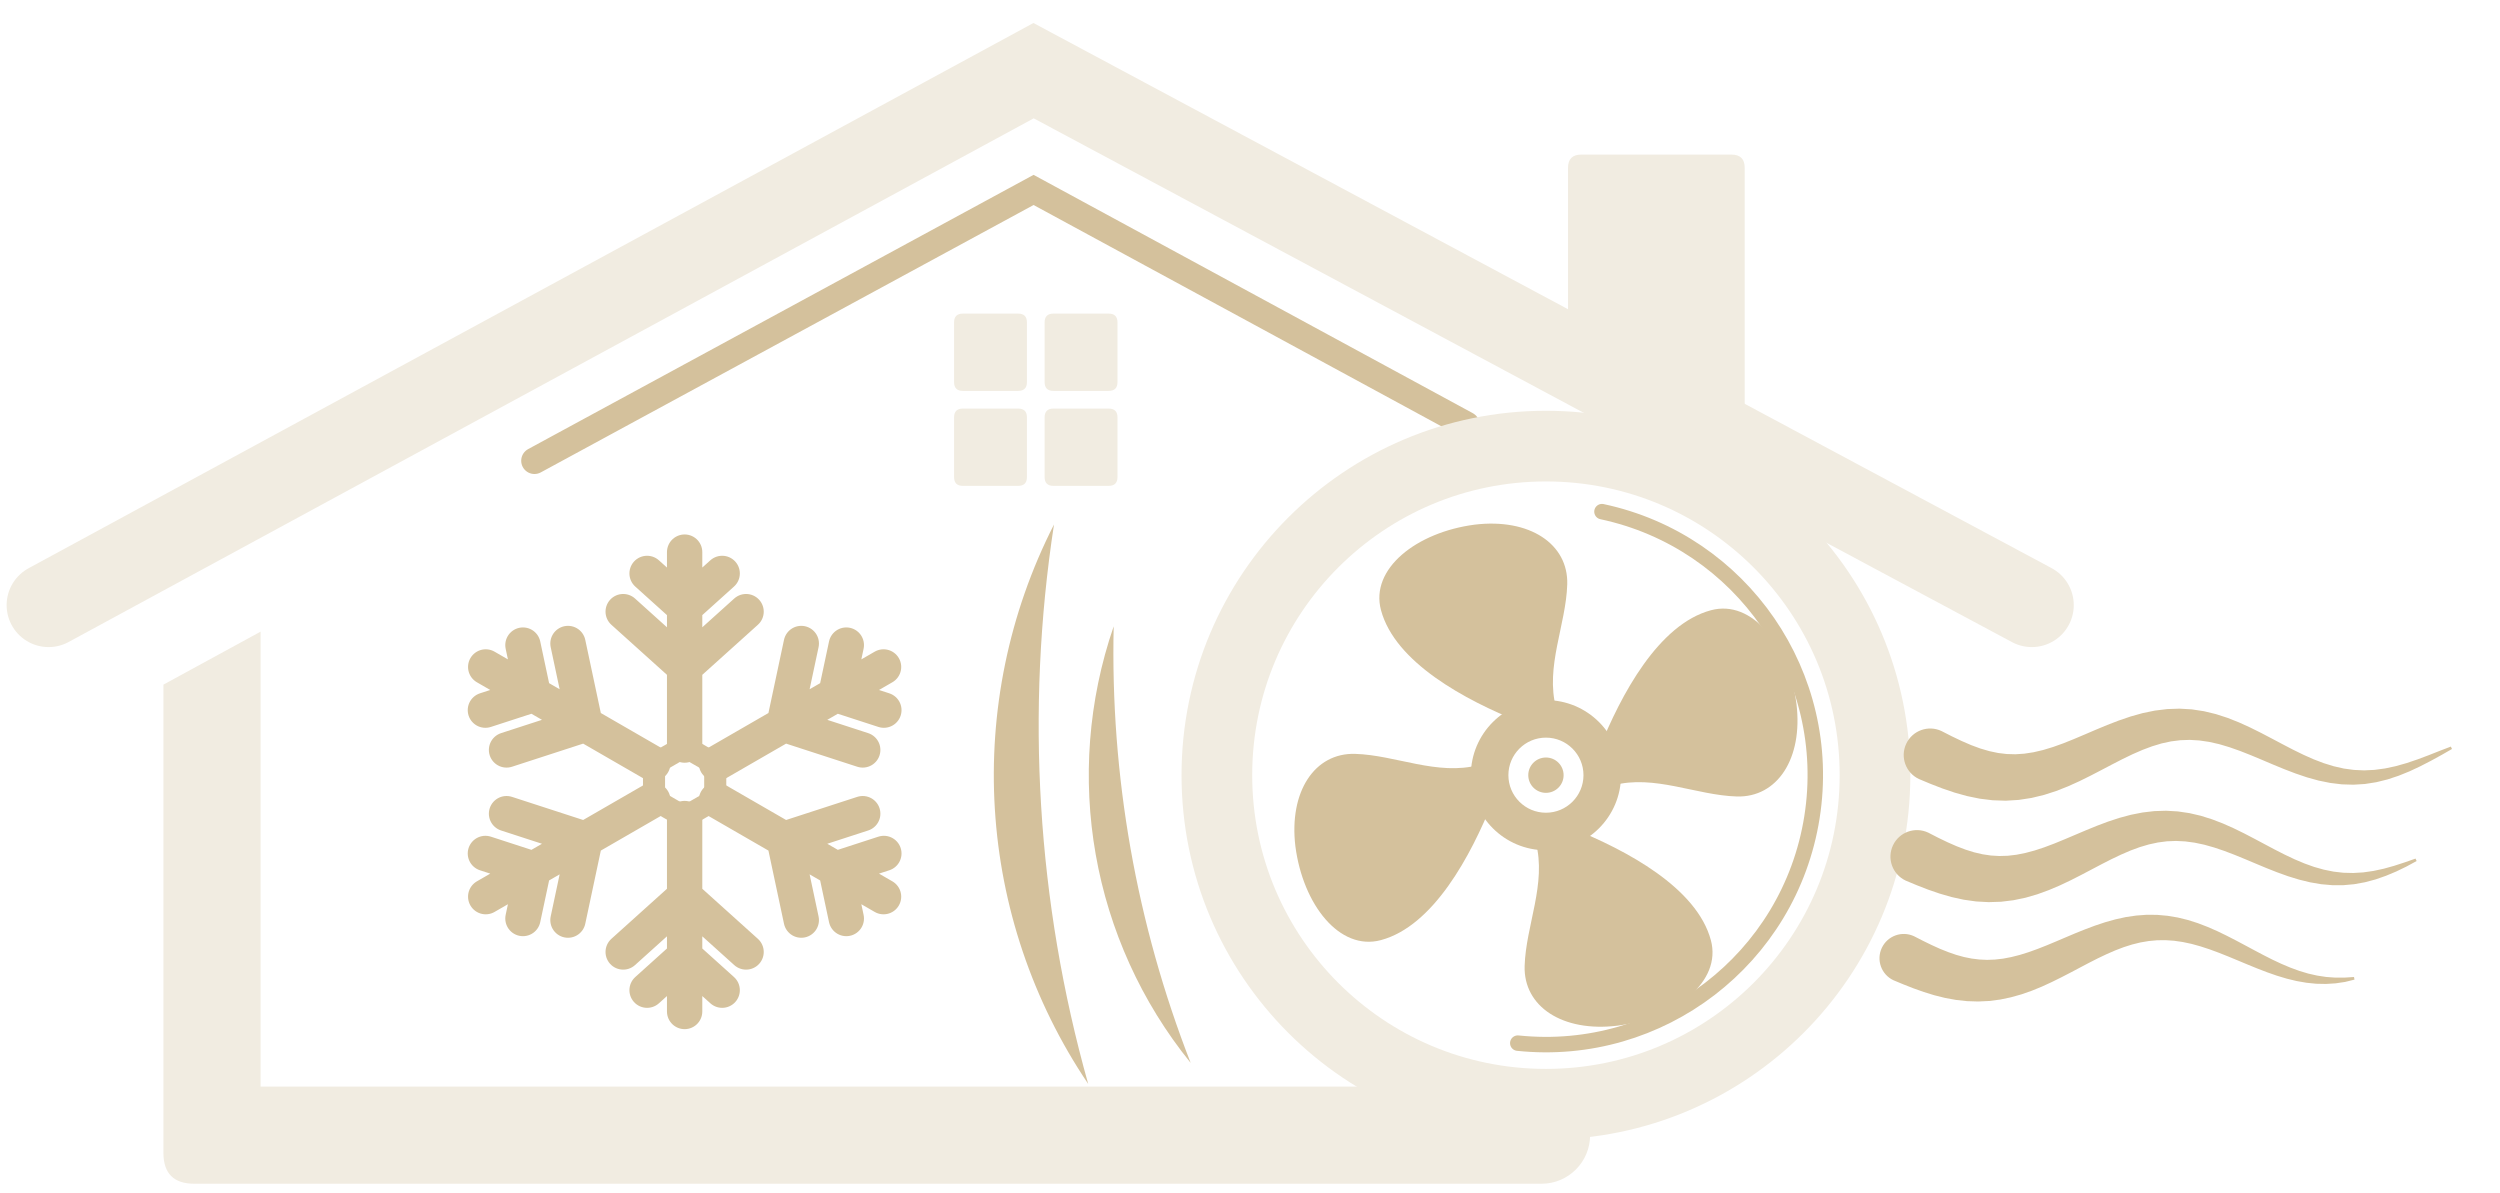
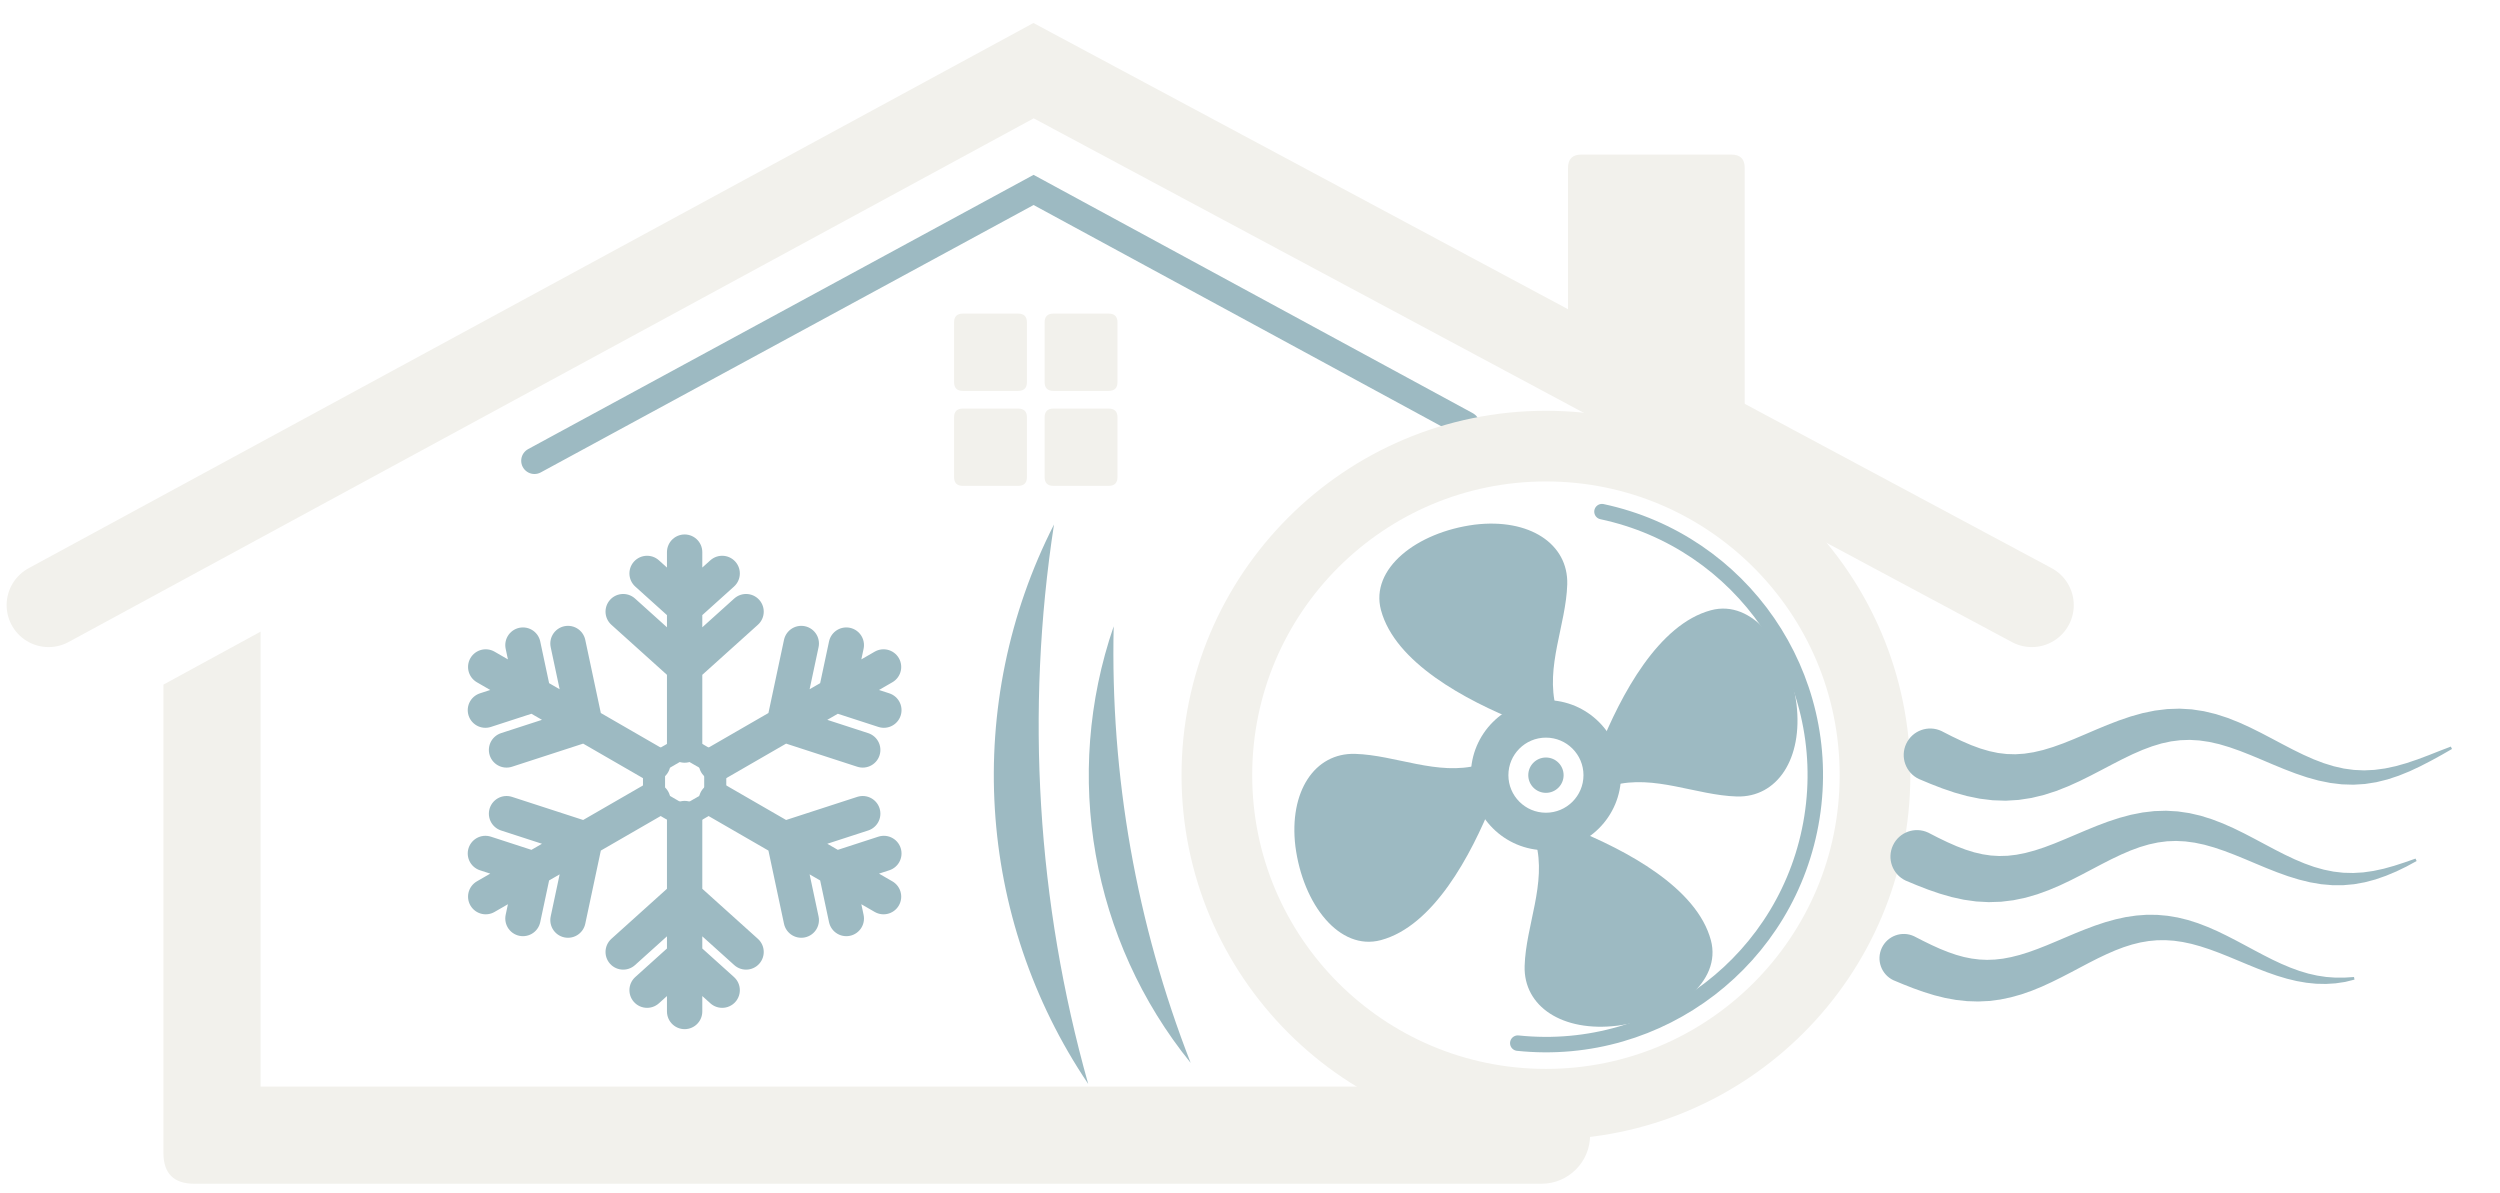
<svg xmlns="http://www.w3.org/2000/svg" viewBox="0 0 1132 540" width="1132" height="540" role="img" aria-label="Símbolo ORTS">
  <g transform="translate(0 0) scale(1) translate(-62 -42)">
-     <g fill="none" stroke="#F1ECE1" stroke-linecap="round" stroke-linejoin="miter" stroke-miterlimit="4">
+     <g fill="none" stroke="#F2F1EC" stroke-linecap="round" stroke-linejoin="miter" stroke-miterlimit="4">
      <path d="M84,316 L530,74 L982,316" stroke-width="38" />
-       <path d="M304,250.63 L530,128 L726,234.35" stroke="#D4C19C" stroke-width="12" />
+       <path d="M304,250.63 L530,128 L726,234.35" stroke="#9DBAC2" stroke-width="12" />
      <circle cx="762" cy="393" r="149" stroke-width="32" />
-       <path d="M787.37,273.67 A122,122 0 0 1 749.25,514.33" stroke="#D4C19C" stroke-width="7" />
-       <path d="M372,379.36 L372,292 M372,344 L344.18,318.95 M372,344 L399.82,318.95 M372,316.96 L355,301.65 M372,316.96 L389,301.65 M386.41,387.68 L462.07,344 M417.03,370 L424.82,333.38 M417.03,370 L452.64,381.57 M440.45,356.48 L445.21,334.1 M440.45,356.48 L462.21,363.55 M386.41,404.32 L462.07,448 M417.03,422 L452.64,410.43 M417.03,422 L424.82,458.62 M440.45,435.52 L462.21,428.45 M440.45,435.52 L445.21,457.9 M372,412.64 L372,500 M372,448 L399.82,473.05 M372,448 L344.18,473.05 M372,475.04 L389,490.35 M372,475.04 L355,490.35 M357.59,404.32 L281.93,448 M326.97,422 L319.18,458.62 M326.97,422 L291.36,410.43 M303.55,435.52 L298.79,457.9 M303.55,435.52 L281.79,428.45 M357.59,387.68 L281.93,344 M326.97,370 L291.36,381.57 M326.97,370 L319.18,333.38 M303.55,356.48 L281.79,363.55 M303.55,356.48 L298.79,334.1" stroke="#D4C19C" stroke-width="16" />
-       <path d="M372,380 L385.86,388 L385.86,404 L372,412 L358.14,404 L358.14,388 Z" stroke="#D4C19C" stroke-width="10" stroke-linejoin="round" />
+       <path d="M787.37,273.67 A122,122 0 0 1 749.25,514.33" stroke="#9DBAC2" stroke-width="7" />
+       <path d="M372,379.36 L372,292 M372,344 L344.18,318.95 M372,344 L399.82,318.95 M372,316.96 L355,301.65 M372,316.96 L389,301.65 M386.41,387.68 L462.07,344 M417.03,370 L424.82,333.38 M417.03,370 L452.64,381.57 M440.45,356.48 L445.21,334.1 M440.45,356.48 L462.21,363.55 M386.41,404.32 L462.07,448 M417.03,422 L452.64,410.43 M417.03,422 L424.82,458.62 M440.45,435.52 L462.21,428.45 M440.45,435.52 L445.21,457.9 M372,412.64 L372,500 M372,448 L399.82,473.05 M372,448 L344.18,473.05 M372,475.04 L389,490.35 M372,475.04 L355,490.35 M357.59,404.32 L281.93,448 M326.97,422 L319.18,458.62 M326.97,422 L291.36,410.43 M303.55,435.52 L298.79,457.9 M303.55,435.52 L281.79,428.45 M357.59,387.68 L281.93,344 M326.97,370 L291.36,381.57 M326.97,370 L319.18,333.38 M303.55,356.48 L281.79,363.55 M303.55,356.48 L298.79,334.1" stroke="#9DBAC2" stroke-width="16" />
+       <path d="M372,380 L385.86,388 L385.86,404 L372,412 L358.14,404 L358.14,388 Z" stroke="#9DBAC2" stroke-width="10" stroke-linejoin="round" />
    </g>
-     <g fill="#F1ECE1">
+     <g fill="#F2F1EC">
      <path d="M772,118 Q772,112 778,112 L846,112 Q852,112 852,118 L852,248.72 L772,205.31 Z" />
      <path d="M136,352 L180,328 L180,534 L760,534 A22,22 0 0 1 760,578 L150,578 Q136,578 136,564 Z" />
      <path d="M498,184 H523 Q527,184 527,188 V215 Q527,219 523,219 H498 Q494,219 494,215 V188 Q494,184 498,184 Z M539,184 H564 Q568,184 568,188 V215 Q568,219 564,219 H539 Q535,219 535,215 V188 Q535,184 539,184 Z M498,227 H523 Q527,227 527,231 V258 Q527,262 523,262 H498 Q494,262 494,258 V231 Q494,227 498,227 Z M539,227 H564 Q568,227 568,231 V258 Q568,262 564,262 H539 Q535,262 535,258 V231 Q535,227 539,227 Z" />
    </g>
-     <g fill="#D4C19C">
+     <g fill="#9DBAC2">
      <path d="M-6,-30 C-30,-48 -60,-76 -60,-104 C-60,-126 -32,-138 -2,-134 C26,-130 42,-112 36,-92 C30,-72 14,-54 14,-32 Z" transform="translate(762 393) rotate(-15) scale(0.88)" />
      <path d="M-6,-30 C-30,-48 -60,-76 -60,-104 C-60,-126 -32,-138 -2,-134 C26,-130 42,-112 36,-92 C30,-72 14,-54 14,-32 Z" transform="translate(762 393) rotate(75) scale(0.88)" />
      <path d="M-6,-30 C-30,-48 -60,-76 -60,-104 C-60,-126 -32,-138 -2,-134 C26,-130 42,-112 36,-92 C30,-72 14,-54 14,-32 Z" transform="translate(762 393) rotate(165) scale(0.88)" />
      <path d="M-6,-30 C-30,-48 -60,-76 -60,-104 C-60,-126 -32,-138 -2,-134 C26,-130 42,-112 36,-92 C30,-72 14,-54 14,-32 Z" transform="translate(762 393) rotate(255) scale(0.88)" />
      <path d="M728,393 a34,34 0 1 0 68,0 a34,34 0 1 0 -68,0 Z M745,393 a17,17 0 1 1 34,0 a17,17 0 1 1 -34,0 Z M754,393 a8,8 0 1 0 16,0 a8,8 0 1 0 -16,0 Z" fill-rule="evenodd" />
    </g>
-     <path d="M554.74,532.8 A250,250 0 0 1 539.25,279.5 A599.01,599.01 0 0 0 554.74,532.8 Z M601.13,523.27 A207,207 0 0 1 566.28,325.61 A510.88,510.88 0 0 0 601.13,523.27 Z" fill="#D4C19C" />
-     <path d="M941.12,373.02 L945.74,375.38 L950.21,377.51 L954.52,379.38 L958.7,380.92 L962.75,382.11 L966.72,382.95 L970.64,383.42 L974.59,383.53 L978.63,383.26 L982.79,382.62 L987.11,381.61 L991.59,380.25 L996.23,378.59 L1001.01,376.67 L1005.93,374.59 L1010.96,372.43 L1016.11,370.29 L1021.37,368.26 L1026.73,366.43 L1032.18,364.9 L1037.71,363.76 L1043.29,363.07 L1048.88,362.88 L1054.45,363.2 L1059.95,364.04 L1065.35,365.34 L1070.63,367.05 L1075.8,369.1 L1080.86,371.4 L1085.83,373.87 L1090.7,376.42 L1095.51,378.97 L1100.24,381.43 L1104.93,383.73 L1109.56,385.79 L1114.15,387.55 L1118.72,388.96 L1123.28,390 L1127.86,390.62 L1132.48,390.83 L1137.17,390.6 L1141.92,389.96 L1146.74,388.93 L1151.64,387.55 L1156.59,385.88 L1161.6,384 L1166.64,382.01 L1171.74,380.05 L1172.26,381.14 L1167.52,383.86 L1162.74,386.48 L1157.91,388.97 L1153.03,391.26 L1148.09,393.26 L1143.08,394.92 L1138,396.18 L1132.85,396.99 L1127.64,397.31 L1122.38,397.15 L1117.11,396.51 L1111.85,395.44 L1106.61,393.99 L1101.41,392.23 L1096.26,390.26 L1091.16,388.16 L1086.13,386.02 L1081.17,383.95 L1076.3,382.03 L1071.53,380.35 L1066.87,378.96 L1062.32,377.93 L1057.88,377.28 L1053.55,377.02 L1049.28,377.17 L1045.04,377.7 L1040.79,378.62 L1036.49,379.92 L1032.11,381.56 L1027.63,383.51 L1023.06,385.72 L1018.37,388.13 L1013.57,390.65 L1008.66,393.2 L1003.61,395.7 L998.41,398.05 L993.06,400.16 L987.54,401.94 L981.87,403.31 L976.07,404.2 L970.19,404.56 L964.28,404.36 L958.41,403.64 L952.63,402.45 L946.98,400.87 L941.46,398.99 L936.09,396.91 L930.88,394.73 A12,12 0 0 1 941.12,373.02 Z M935.12,419.02 L939.54,421.29 L943.83,423.36 L947.98,425.18 L951.99,426.71 L955.89,427.93 L959.71,428.82 L963.48,429.38 L967.25,429.6 L971.09,429.49 L975.03,429.03 L979.1,428.22 L983.33,427.09 L987.7,425.65 L992.21,423.95 L996.84,422.05 L1001.6,420.03 L1006.46,417.97 L1011.42,415.94 L1016.47,414.04 L1021.61,412.35 L1026.84,410.94 L1032.13,409.9 L1037.46,409.27 L1042.8,409.1 L1048.11,409.41 L1053.36,410.18 L1058.52,411.38 L1063.58,412.97 L1068.53,414.87 L1073.39,417.03 L1078.15,419.36 L1082.84,421.8 L1087.46,424.26 L1092.02,426.68 L1096.53,428.98 L1100.99,431.09 L1105.42,432.96 L1109.83,434.54 L1114.23,435.78 L1118.64,436.67 L1123.07,437.18 L1127.55,437.29 L1132.09,437.02 L1136.69,436.36 L1141.37,435.35 L1146.1,434.03 L1150.89,432.47 L1155.75,430.77 L1156.25,431.87 L1151.69,434.35 L1147.07,436.59 L1142.38,438.55 L1137.64,440.21 L1132.83,441.49 L1127.95,442.37 L1123.01,442.82 L1118.03,442.81 L1113.02,442.37 L1108,441.51 L1102.99,440.28 L1098.01,438.75 L1093.06,436.97 L1088.15,435.03 L1083.29,433 L1078.49,430.98 L1073.77,429.05 L1069.11,427.28 L1064.55,425.74 L1060.09,424.48 L1055.73,423.56 L1051.48,422.99 L1047.31,422.78 L1043.2,422.94 L1039.13,423.47 L1035.04,424.35 L1030.91,425.57 L1026.72,427.11 L1022.45,428.95 L1018.08,431.03 L1013.63,433.3 L1009.07,435.7 L1004.41,438.15 L999.63,440.58 L994.72,442.91 L989.67,445.05 L984.48,446.94 L979.14,448.49 L973.66,449.63 L968.08,450.31 L962.44,450.49 L956.79,450.18 L951.19,449.39 L945.67,448.18 L940.27,446.62 L935.01,444.81 L929.87,442.81 L924.88,440.73 A12,12 0 0 1 935.12,419.02 Z M928.69,465.93 L932.71,467.99 L936.62,469.9 L940.42,471.62 L944.14,473.11 L947.76,474.36 L951.3,475.34 L954.8,476.04 L958.28,476.47 L961.77,476.63 L965.32,476.49 L968.95,476.08 L972.68,475.37 L976.52,474.4 L980.47,473.17 L984.53,471.71 L988.68,470.08 L992.92,468.31 L997.24,466.47 L1001.64,464.61 L1006.11,462.81 L1010.64,461.11 L1015.24,459.58 L1019.89,458.28 L1024.58,457.25 L1029.31,456.56 L1034.05,456.21 L1038.77,456.25 L1043.46,456.67 L1048.1,457.45 L1052.67,458.57 L1057.17,460 L1061.59,461.7 L1065.94,463.6 L1070.22,465.67 L1074.45,467.84 L1078.64,470.07 L1082.78,472.29 L1086.89,474.46 L1090.97,476.53 L1095.03,478.43 L1099.08,480.14 L1103.12,481.62 L1107.16,482.83 L1111.23,483.75 L1115.32,484.37 L1119.45,484.67 L1123.64,484.66 L1127.89,484.39 L1128.11,485.57 L1123.86,486.62 L1119.55,487.26 L1115.18,487.53 L1110.77,487.44 L1106.34,486.99 L1101.88,486.21 L1097.42,485.13 L1092.97,483.79 L1088.53,482.24 L1084.11,480.54 L1079.72,478.75 L1075.36,476.93 L1071.05,475.14 L1066.78,473.44 L1062.56,471.88 L1058.41,470.52 L1054.33,469.39 L1050.33,468.54 L1046.4,467.97 L1042.54,467.71 L1038.73,467.75 L1034.95,468.1 L1031.19,468.74 L1027.42,469.67 L1023.61,470.88 L1019.76,472.35 L1015.86,474.05 L1011.89,475.94 L1007.86,477.99 L1003.76,480.15 L999.58,482.36 L995.32,484.56 L990.97,486.71 L986.53,488.75 L981.98,490.61 L977.32,492.24 L972.55,493.58 L967.68,494.6 L962.73,495.24 L957.72,495.48 L952.7,495.32 L947.7,494.77 L942.74,493.87 L937.86,492.65 L933.08,491.17 L928.38,489.5 L923.79,487.7 L919.31,485.83 A11,11 0 0 1 928.69,465.93 Z" fill="#D4C19C" />
+     <path d="M554.74,532.8 A250,250 0 0 1 539.25,279.5 A599.01,599.01 0 0 0 554.74,532.8 Z M601.13,523.27 A207,207 0 0 1 566.28,325.61 A510.88,510.88 0 0 0 601.13,523.27 Z" fill="#9DBAC2" />
+     <path d="M941.12,373.02 L945.74,375.38 L950.21,377.51 L954.52,379.38 L958.7,380.92 L962.75,382.11 L966.72,382.95 L970.64,383.42 L974.59,383.53 L978.63,383.26 L982.79,382.62 L987.11,381.61 L991.59,380.25 L996.23,378.59 L1001.01,376.67 L1005.93,374.59 L1010.96,372.43 L1016.11,370.29 L1021.37,368.26 L1026.73,366.43 L1032.18,364.9 L1037.71,363.76 L1043.29,363.07 L1048.88,362.88 L1054.45,363.2 L1059.95,364.04 L1065.35,365.34 L1070.63,367.05 L1075.8,369.1 L1080.86,371.4 L1085.83,373.87 L1090.7,376.42 L1095.51,378.97 L1100.24,381.43 L1104.93,383.73 L1109.56,385.79 L1114.15,387.55 L1118.72,388.96 L1123.28,390 L1127.86,390.62 L1132.48,390.83 L1137.17,390.6 L1141.92,389.96 L1146.74,388.93 L1151.64,387.55 L1156.59,385.88 L1161.6,384 L1166.64,382.01 L1171.74,380.05 L1172.26,381.14 L1167.52,383.86 L1162.74,386.48 L1157.91,388.97 L1153.03,391.26 L1148.09,393.26 L1143.08,394.92 L1138,396.18 L1132.85,396.99 L1127.64,397.31 L1122.38,397.15 L1117.11,396.51 L1111.85,395.44 L1106.61,393.99 L1101.41,392.23 L1096.26,390.26 L1091.16,388.16 L1086.13,386.02 L1081.17,383.95 L1076.3,382.03 L1071.53,380.35 L1066.87,378.96 L1062.32,377.93 L1057.88,377.28 L1053.55,377.02 L1049.28,377.17 L1045.04,377.7 L1040.79,378.62 L1036.49,379.92 L1032.11,381.56 L1027.63,383.51 L1023.06,385.72 L1018.37,388.13 L1013.57,390.65 L1008.66,393.2 L1003.61,395.7 L998.41,398.05 L993.06,400.16 L987.54,401.94 L981.87,403.31 L976.07,404.2 L970.19,404.56 L964.28,404.36 L958.41,403.64 L952.63,402.45 L946.98,400.87 L941.46,398.99 L936.09,396.91 L930.88,394.73 A12,12 0 0 1 941.12,373.02 Z M935.12,419.02 L939.54,421.29 L943.83,423.36 L947.98,425.18 L951.99,426.71 L955.89,427.93 L959.71,428.82 L963.48,429.38 L967.25,429.6 L971.09,429.49 L975.03,429.03 L979.1,428.22 L983.33,427.09 L987.7,425.65 L992.21,423.95 L996.84,422.05 L1001.6,420.03 L1006.46,417.97 L1011.42,415.94 L1016.47,414.04 L1021.61,412.35 L1026.84,410.94 L1032.13,409.9 L1037.46,409.27 L1042.8,409.1 L1048.11,409.41 L1053.36,410.18 L1058.52,411.38 L1063.58,412.97 L1068.53,414.87 L1073.39,417.03 L1078.15,419.36 L1082.84,421.8 L1087.46,424.26 L1092.02,426.68 L1096.53,428.98 L1100.99,431.09 L1105.42,432.96 L1109.83,434.54 L1114.23,435.78 L1118.64,436.67 L1123.07,437.18 L1127.55,437.29 L1132.09,437.02 L1136.69,436.36 L1141.37,435.35 L1146.1,434.03 L1150.89,432.47 L1155.75,430.77 L1156.25,431.87 L1151.69,434.35 L1147.07,436.59 L1142.38,438.55 L1137.64,440.21 L1132.83,441.49 L1127.95,442.37 L1123.01,442.82 L1118.03,442.81 L1113.02,442.37 L1108,441.51 L1102.99,440.28 L1098.01,438.75 L1093.06,436.97 L1088.15,435.03 L1083.29,433 L1078.49,430.98 L1073.77,429.05 L1069.11,427.28 L1064.55,425.74 L1060.09,424.48 L1055.73,423.56 L1051.48,422.99 L1047.31,422.78 L1043.2,422.94 L1039.13,423.47 L1035.04,424.35 L1030.91,425.57 L1026.72,427.11 L1022.45,428.95 L1018.08,431.03 L1013.63,433.3 L1009.07,435.7 L1004.41,438.15 L999.63,440.58 L994.72,442.91 L989.67,445.05 L984.48,446.94 L979.14,448.49 L973.66,449.63 L968.08,450.31 L962.44,450.49 L956.79,450.18 L951.19,449.39 L945.67,448.18 L940.27,446.62 L935.01,444.81 L929.87,442.81 L924.88,440.73 A12,12 0 0 1 935.12,419.02 Z M928.69,465.93 L932.71,467.99 L936.62,469.9 L940.42,471.62 L944.14,473.11 L947.76,474.36 L951.3,475.34 L954.8,476.04 L958.28,476.47 L961.77,476.63 L965.32,476.49 L968.95,476.08 L972.68,475.37 L976.52,474.4 L980.47,473.17 L984.53,471.71 L988.68,470.08 L992.92,468.31 L997.24,466.47 L1001.64,464.61 L1006.11,462.81 L1010.64,461.11 L1015.24,459.58 L1019.89,458.28 L1024.58,457.25 L1029.31,456.56 L1034.05,456.21 L1038.77,456.25 L1043.46,456.67 L1048.1,457.45 L1052.67,458.57 L1057.17,460 L1061.59,461.7 L1065.94,463.6 L1070.22,465.67 L1074.45,467.84 L1078.64,470.07 L1082.78,472.29 L1086.89,474.46 L1090.97,476.53 L1095.03,478.43 L1099.08,480.14 L1103.12,481.62 L1107.16,482.83 L1111.23,483.75 L1115.32,484.37 L1119.45,484.67 L1123.64,484.66 L1127.89,484.39 L1128.11,485.57 L1123.86,486.62 L1119.55,487.26 L1115.18,487.53 L1110.77,487.44 L1106.34,486.99 L1101.88,486.21 L1097.42,485.13 L1092.97,483.79 L1088.53,482.24 L1084.11,480.54 L1079.72,478.75 L1075.36,476.93 L1071.05,475.14 L1066.78,473.44 L1062.56,471.88 L1058.41,470.52 L1054.33,469.39 L1050.33,468.54 L1046.4,467.97 L1042.54,467.71 L1038.73,467.75 L1034.95,468.1 L1031.19,468.74 L1027.42,469.67 L1023.61,470.88 L1019.76,472.35 L1015.86,474.05 L1011.89,475.94 L1007.86,477.99 L1003.76,480.15 L999.58,482.36 L995.32,484.56 L990.97,486.71 L986.53,488.75 L981.98,490.61 L977.32,492.24 L972.55,493.58 L967.68,494.6 L962.73,495.24 L957.72,495.48 L952.7,495.32 L947.7,494.77 L942.74,493.87 L937.86,492.65 L933.08,491.17 L928.38,489.5 L923.79,487.7 L919.31,485.83 A11,11 0 0 1 928.69,465.93 Z" fill="#9DBAC2" />
  </g>
</svg>
